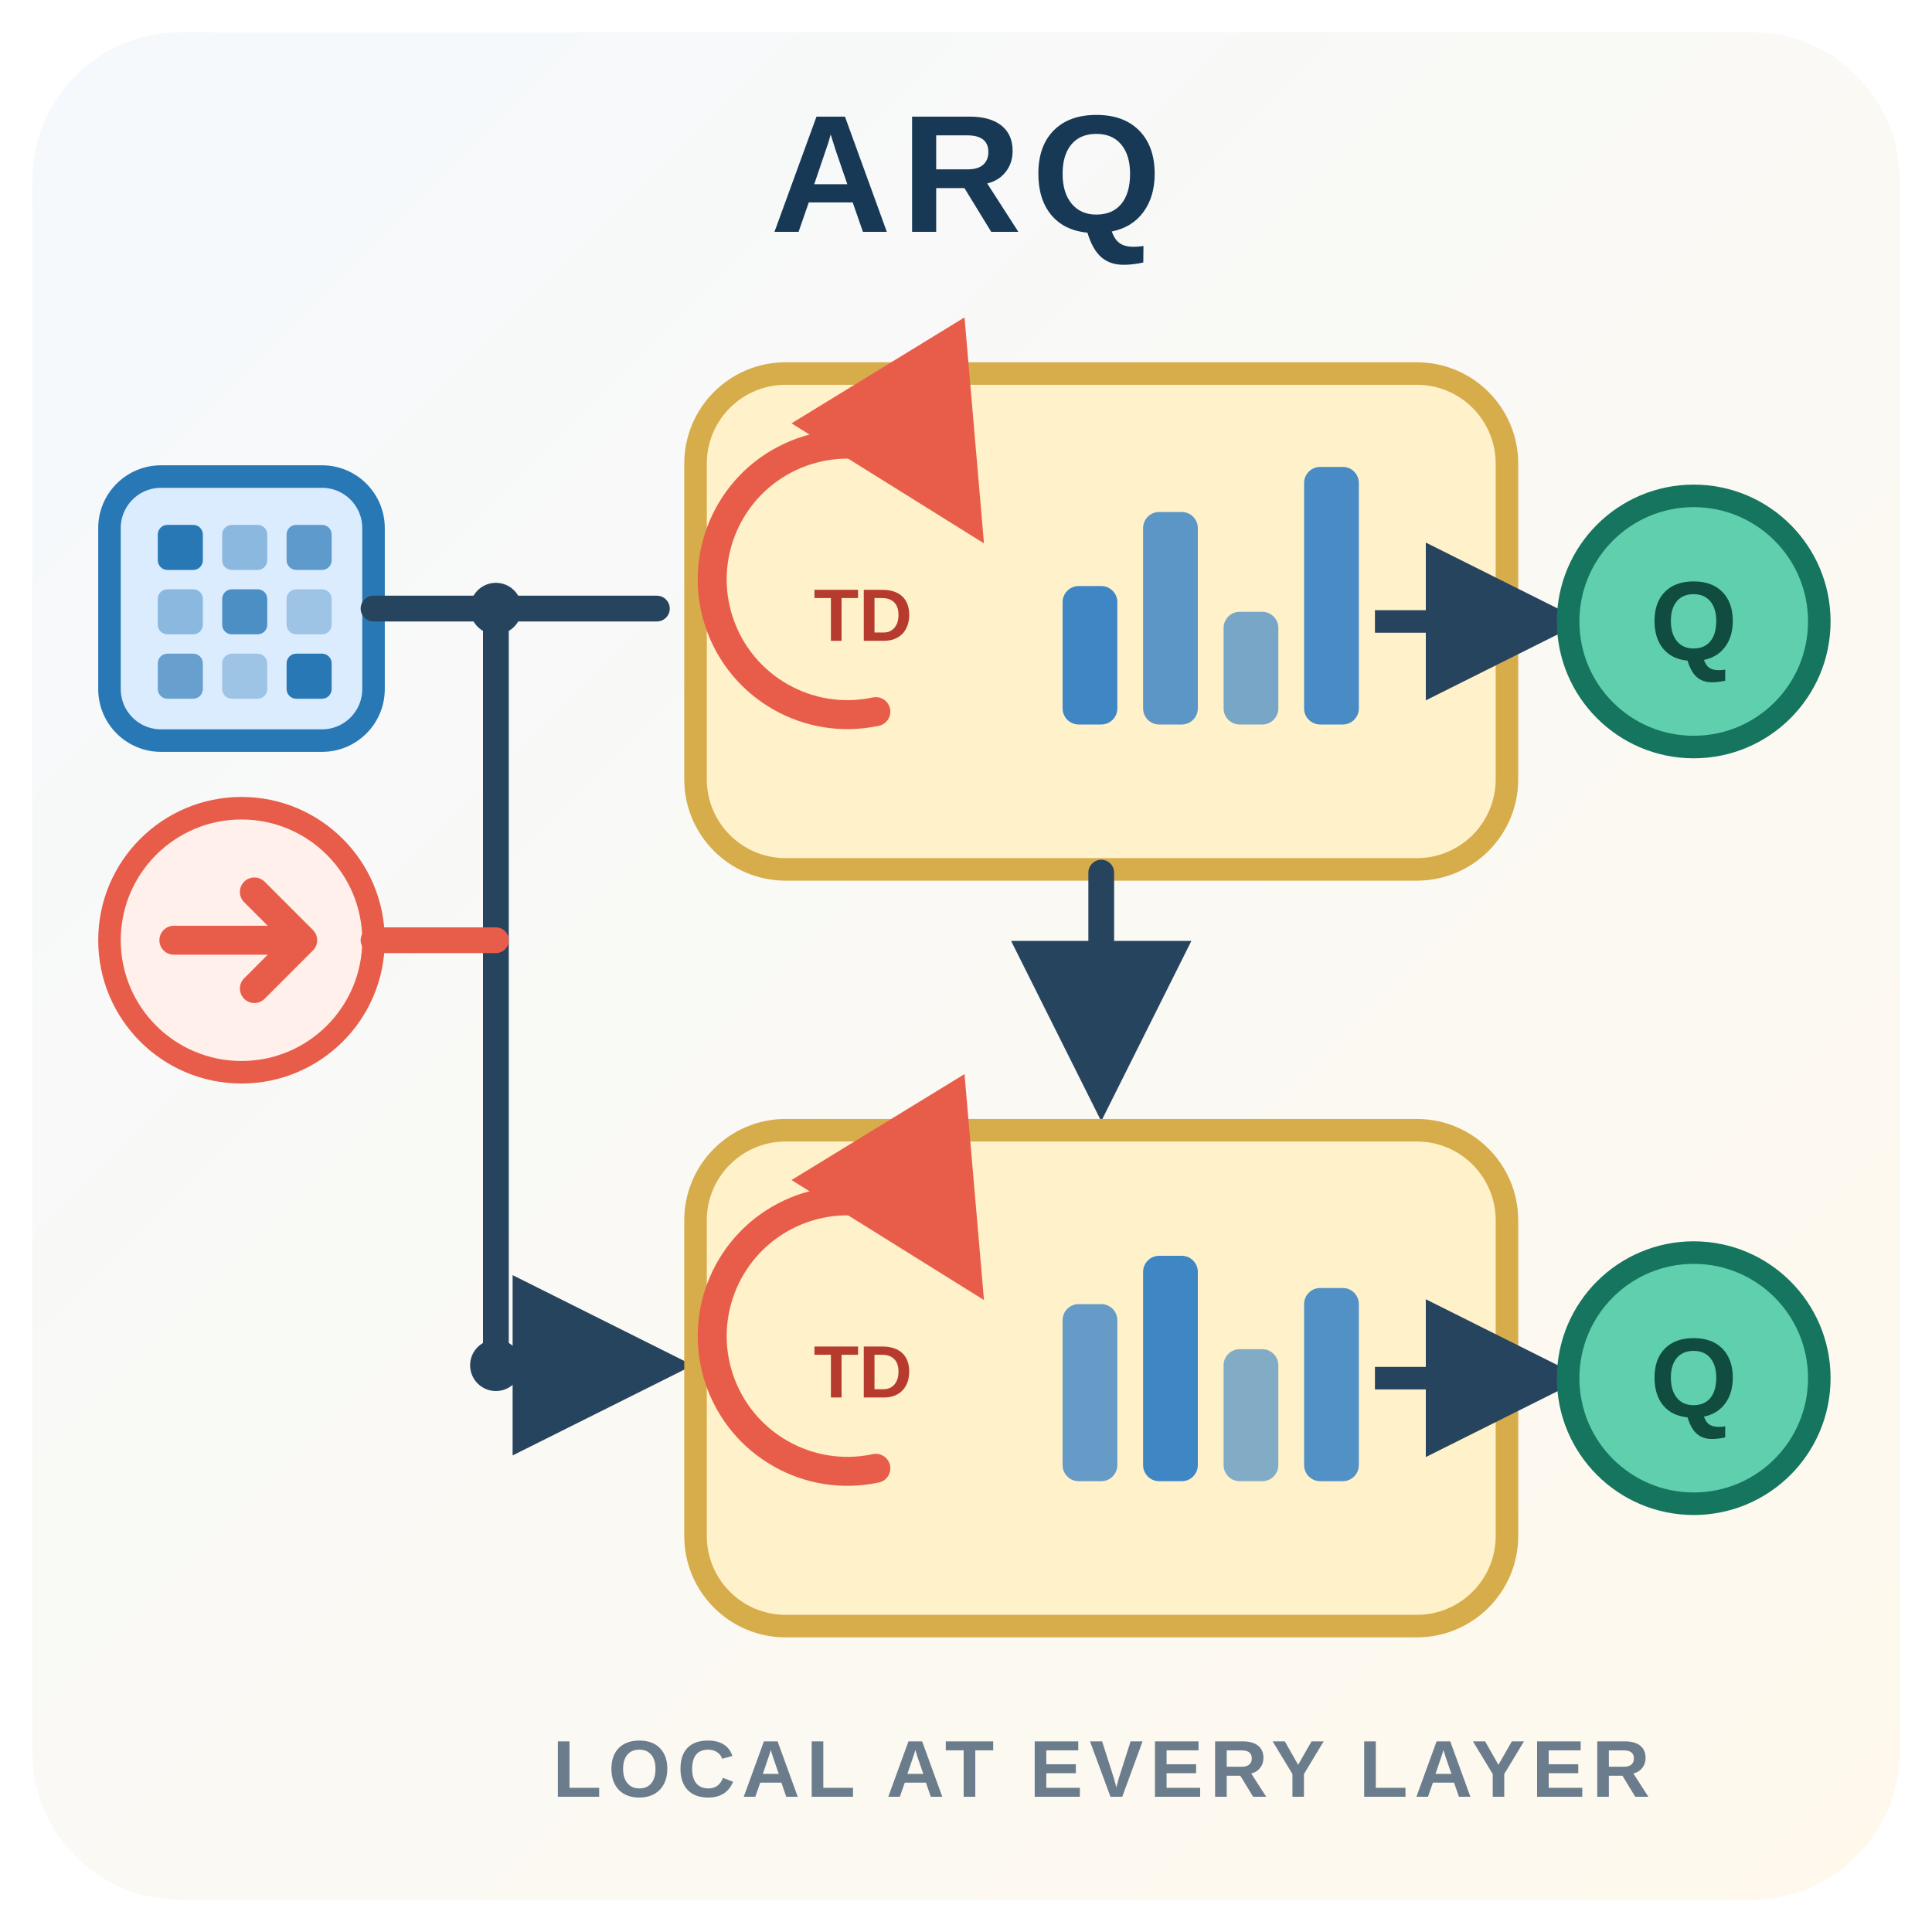
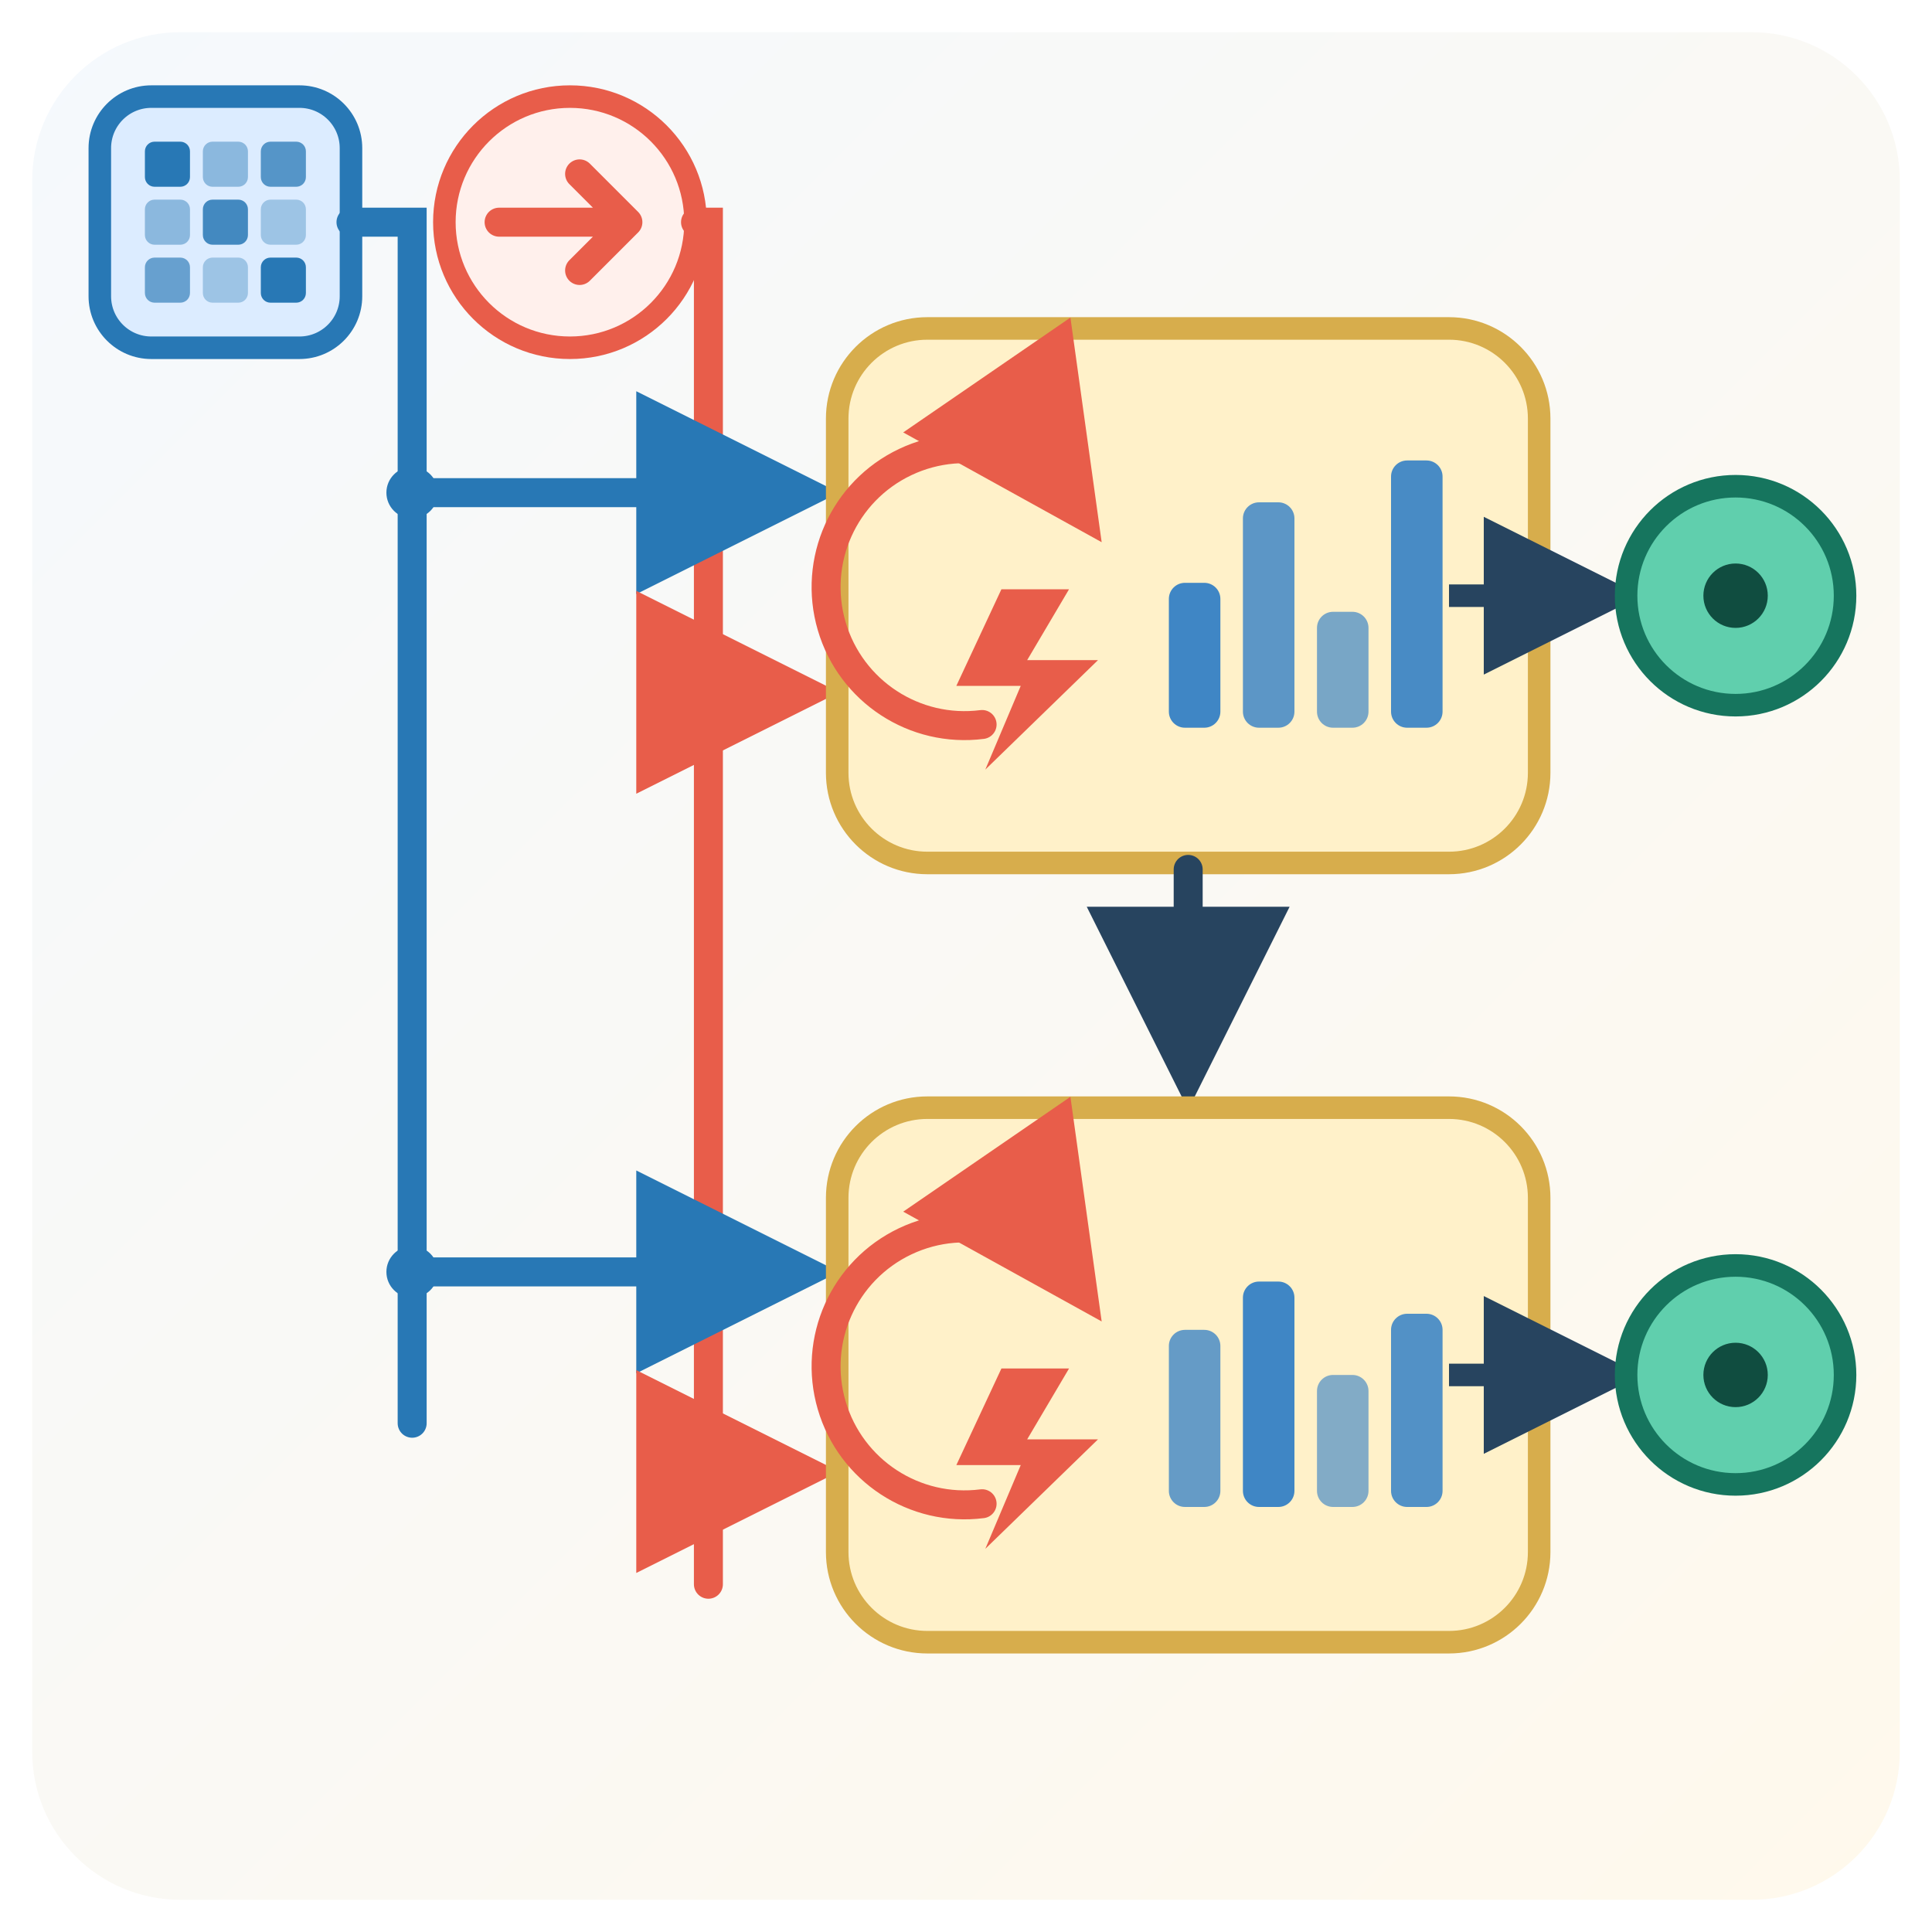
<svg xmlns="http://www.w3.org/2000/svg" viewBox="0 0 600 600" role="img" aria-labelledby="title desc">
  <defs>
-     <marker id="forward-arrow" viewBox="0 0 10 10" refX="8" refY="5" markerWidth="7" markerHeight="7" orient="auto-start-reverse">
+     <marker id="navy-arrow" viewBox="0 0 10 10" refX="8" refY="5" markerWidth="7" markerHeight="7" orient="auto-start-reverse">
      <path d="M0 0L10 5L0 10Z" fill="#27445f" />
    </marker>
-     <marker id="local-arrow" viewBox="0 0 10 10" refX="8" refY="5" markerWidth="7" markerHeight="7" orient="auto-start-reverse">
+     <marker id="blue-arrow" viewBox="0 0 10 10" refX="8" refY="5" markerWidth="7" markerHeight="7" orient="auto-start-reverse">
+       <path d="M0 0L10 5L0 10Z" fill="#2878b5" />
+     </marker>
+     <marker id="coral-arrow" viewBox="0 0 10 10" refX="8" refY="5" markerWidth="7" markerHeight="7" orient="auto-start-reverse">
      <path d="M0 0L10 5L0 10Z" fill="#e85d4a" />
    </marker>
    <linearGradient id="panel" x1="0" y1="0" x2="1" y2="1">
      <stop offset="0" stop-color="#f5f9fd" />
      <stop offset="1" stop-color="#fff9ec" />
    </linearGradient>
  </defs>
  <rect x="10" y="10" width="580" height="580" rx="46" fill="url(#panel)" />
-   <text x="300" y="72" text-anchor="middle" font-family="Arial, Helvetica, sans-serif" font-size="52" font-weight="700" letter-spacing="3" fill="#173955">ARQ</text>
-   <rect x="34" y="148" width="82" height="82" rx="16" fill="#dcecff" stroke="#2878b5" stroke-width="7" />
+   <rect x="31" y="30" width="78" height="78" rx="16" fill="#dcecff" stroke="#2878b5" stroke-width="7" />
  <g fill="#2878b5">
-     <rect x="49" y="163" width="14" height="14" rx="3" />
-     <rect x="69" y="163" width="14" height="14" rx="3" opacity=".45" />
-     <rect x="89" y="163" width="14" height="14" rx="3" opacity=".7" />
-     <rect x="49" y="183" width="14" height="14" rx="3" opacity=".45" />
-     <rect x="69" y="183" width="14" height="14" rx="3" opacity=".8" />
-     <rect x="89" y="183" width="14" height="14" rx="3" opacity=".35" />
-     <rect x="49" y="203" width="14" height="14" rx="3" opacity=".65" />
-     <rect x="69" y="203" width="14" height="14" rx="3" opacity=".35" />
-     <rect x="89" y="203" width="14" height="14" rx="3" />
+     <rect x="45" y="44" width="14" height="14" rx="3" />
+     <rect x="63" y="44" width="14" height="14" rx="3" opacity=".45" />
+     <rect x="81" y="44" width="14" height="14" rx="3" opacity=".75" />
+     <rect x="45" y="62" width="14" height="14" rx="3" opacity=".45" />
+     <rect x="63" y="62" width="14" height="14" rx="3" opacity=".85" />
+     <rect x="81" y="62" width="14" height="14" rx="3" opacity=".35" />
+     <rect x="45" y="80" width="14" height="14" rx="3" opacity=".65" />
+     <rect x="63" y="80" width="14" height="14" rx="3" opacity=".35" />
+     <rect x="81" y="80" width="14" height="14" rx="3" />
  </g>
-   <circle cx="75" cy="292" r="41" fill="#fff0ec" stroke="#e85d4a" stroke-width="7" />
-   <path d="M54 292H92M79 277L94 292L79 307" fill="none" stroke="#e85d4a" stroke-width="9" stroke-linecap="round" stroke-linejoin="round" />
-   <path d="M116 189H154V424" fill="none" stroke="#27445f" stroke-width="8" stroke-linecap="round" />
-   <path d="M116 292H154" fill="none" stroke="#e85d4a" stroke-width="8" stroke-linecap="round" />
-   <path d="M154 189H204M154 424H204" fill="none" stroke="#27445f" stroke-width="8" stroke-linecap="round" marker-end="url(#forward-arrow)" />
-   <circle cx="154" cy="189" r="8" fill="#27445f" />
-   <circle cx="154" cy="424" r="8" fill="#27445f" />
-   <rect x="216" y="116" width="252" height="154" rx="28" fill="#fff1c9" stroke="#d7ad4c" stroke-width="7" />
-   <path d="M272 221A42 42 0 1 1 299 158" fill="none" stroke="#e85d4a" stroke-width="9" stroke-linecap="round" marker-end="url(#local-arrow)" />
-   <text x="268" y="199" text-anchor="middle" font-family="Arial, Helvetica, sans-serif" font-size="23" font-weight="700" fill="#b63b2e">TD</text>
+   <path d="M109 69H128V442" fill="none" stroke="#2878b5" stroke-width="9" stroke-linecap="round" />
+   <circle cx="177" cy="69" r="39" fill="#fff0ec" stroke="#e85d4a" stroke-width="7" />
+   <path d="M155 69H193M180 54L195 69L180 84" fill="none" stroke="#e85d4a" stroke-width="9" stroke-linecap="round" stroke-linejoin="round" />
+   <path d="M216 69H220V492" fill="none" stroke="#e85d4a" stroke-width="9" stroke-linecap="round" />
+   <path d="M128 153H248" fill="none" stroke="#2878b5" stroke-width="9" stroke-linecap="round" marker-end="url(#blue-arrow)" />
+   <path d="M220 215H248" fill="none" stroke="#e85d4a" stroke-width="9" stroke-linecap="round" marker-end="url(#coral-arrow)" />
+   <circle cx="128" cy="153" r="8" fill="#2878b5" />
+   <circle cx="220" cy="215" r="8" fill="#e85d4a" />
+   <rect x="260" y="102" width="218" height="166" rx="28" fill="#fff1c9" stroke="#d7ad4c" stroke-width="7" />
+   <path d="M305 225A43 43 0 1 1 335 158" fill="none" stroke="#e85d4a" stroke-width="9" stroke-linecap="round" marker-end="url(#coral-arrow)" />
+   <path d="M311 183L332 183L319 205L341 205L306 239L317 213L297 213Z" fill="#e85d4a" />
  <g fill="#3f86c5">
-     <rect x="330" y="182" width="17" height="43" rx="5" />
-     <rect x="355" y="159" width="17" height="66" rx="5" opacity=".85" />
-     <rect x="380" y="190" width="17" height="35" rx="5" opacity=".7" />
-     <rect x="405" y="145" width="17" height="80" rx="5" opacity=".95" />
+     <rect x="363" y="181" width="16" height="45" rx="5" />
+     <rect x="386" y="156" width="16" height="70" rx="5" opacity=".85" />
+     <rect x="409" y="190" width="16" height="36" rx="5" opacity=".7" />
+     <rect x="432" y="143" width="16" height="83" rx="5" opacity=".95" />
  </g>
-   <path d="M427 193H482" fill="none" stroke="#27445f" stroke-width="7" marker-end="url(#forward-arrow)" />
-   <circle cx="526" cy="193" r="39" fill="#60cfad" stroke="#16755e" stroke-width="7" />
-   <text x="526" y="205" text-anchor="middle" font-family="Arial, Helvetica, sans-serif" font-size="35" font-weight="700" fill="#104d40">Q</text>
-   <path d="M342 271V337" fill="none" stroke="#27445f" stroke-width="8" stroke-linecap="round" marker-end="url(#forward-arrow)" />
-   <rect x="216" y="351" width="252" height="154" rx="28" fill="#fff1c9" stroke="#d7ad4c" stroke-width="7" />
-   <path d="M272 456A42 42 0 1 1 299 393" fill="none" stroke="#e85d4a" stroke-width="9" stroke-linecap="round" marker-end="url(#local-arrow)" />
-   <text x="268" y="434" text-anchor="middle" font-family="Arial, Helvetica, sans-serif" font-size="23" font-weight="700" fill="#b63b2e">TD</text>
+   <path d="M450 185H500" fill="none" stroke="#27445f" stroke-width="7" marker-end="url(#navy-arrow)" />
+   <circle cx="539" cy="185" r="34" fill="#60cfad" stroke="#16755e" stroke-width="7" />
+   <circle cx="539" cy="185" r="10" fill="#104d40" />
+   <path d="M369 270V332" fill="none" stroke="#27445f" stroke-width="9" stroke-linecap="round" marker-end="url(#navy-arrow)" />
+   <path d="M128 395H248" fill="none" stroke="#2878b5" stroke-width="9" stroke-linecap="round" marker-end="url(#blue-arrow)" />
+   <path d="M220 457H248" fill="none" stroke="#e85d4a" stroke-width="9" stroke-linecap="round" marker-end="url(#coral-arrow)" />
+   <circle cx="128" cy="395" r="8" fill="#2878b5" />
+   <circle cx="220" cy="457" r="8" fill="#e85d4a" />
+   <rect x="260" y="344" width="218" height="166" rx="28" fill="#fff1c9" stroke="#d7ad4c" stroke-width="7" />
+   <path d="M305 467A43 43 0 1 1 335 400" fill="none" stroke="#e85d4a" stroke-width="9" stroke-linecap="round" marker-end="url(#coral-arrow)" />
+   <path d="M311 425L332 425L319 447L341 447L306 481L317 455L297 455Z" fill="#e85d4a" />
  <g fill="#3f86c5">
-     <rect x="330" y="405" width="17" height="55" rx="5" opacity=".8" />
-     <rect x="355" y="390" width="17" height="70" rx="5" />
-     <rect x="380" y="419" width="17" height="41" rx="5" opacity=".65" />
-     <rect x="405" y="400" width="17" height="60" rx="5" opacity=".9" />
+     <rect x="363" y="413" width="16" height="55" rx="5" opacity=".8" />
+     <rect x="386" y="398" width="16" height="70" rx="5" />
+     <rect x="409" y="427" width="16" height="41" rx="5" opacity=".65" />
+     <rect x="432" y="408" width="16" height="60" rx="5" opacity=".9" />
  </g>
-   <path d="M427 428H482" fill="none" stroke="#27445f" stroke-width="7" marker-end="url(#forward-arrow)" />
-   <circle cx="526" cy="428" r="39" fill="#60cfad" stroke="#16755e" stroke-width="7" />
-   <text x="526" y="440" text-anchor="middle" font-family="Arial, Helvetica, sans-serif" font-size="35" font-weight="700" fill="#104d40">Q</text>
-   <text x="342" y="558" text-anchor="middle" font-family="Arial, Helvetica, sans-serif" font-size="25" font-weight="700" letter-spacing="2" fill="#6b7d8d">LOCAL AT EVERY LAYER</text>
+   <path d="M450 427H500" fill="none" stroke="#27445f" stroke-width="7" marker-end="url(#navy-arrow)" />
+   <circle cx="539" cy="427" r="34" fill="#60cfad" stroke="#16755e" stroke-width="7" />
+   <circle cx="539" cy="427" r="10" fill="#104d40" />
</svg>
